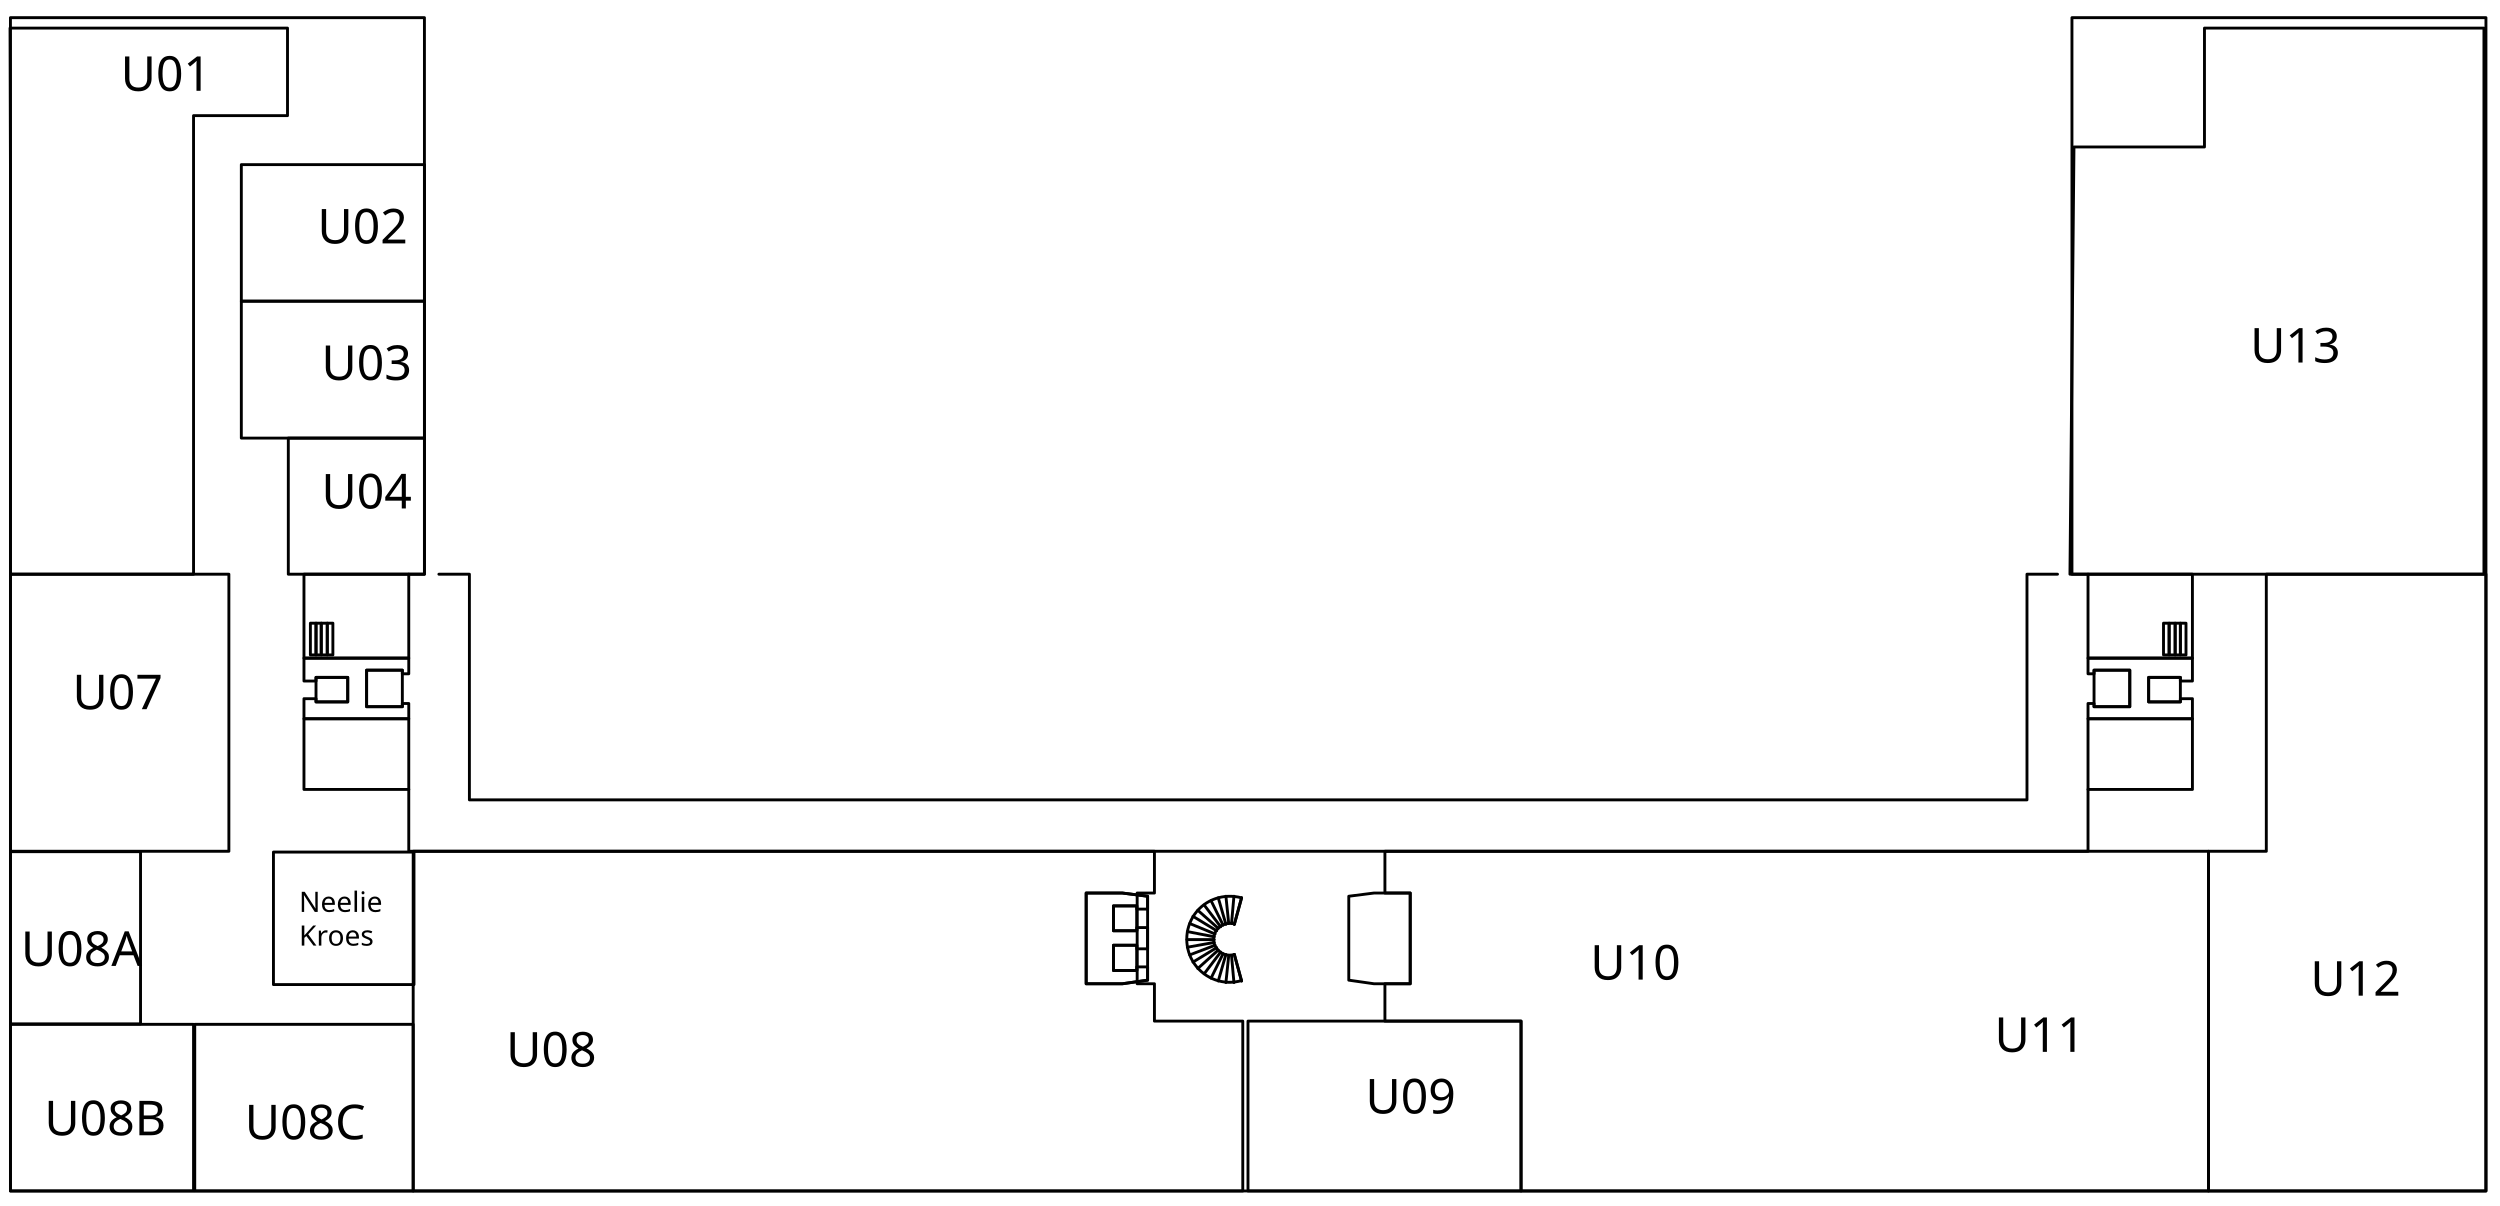
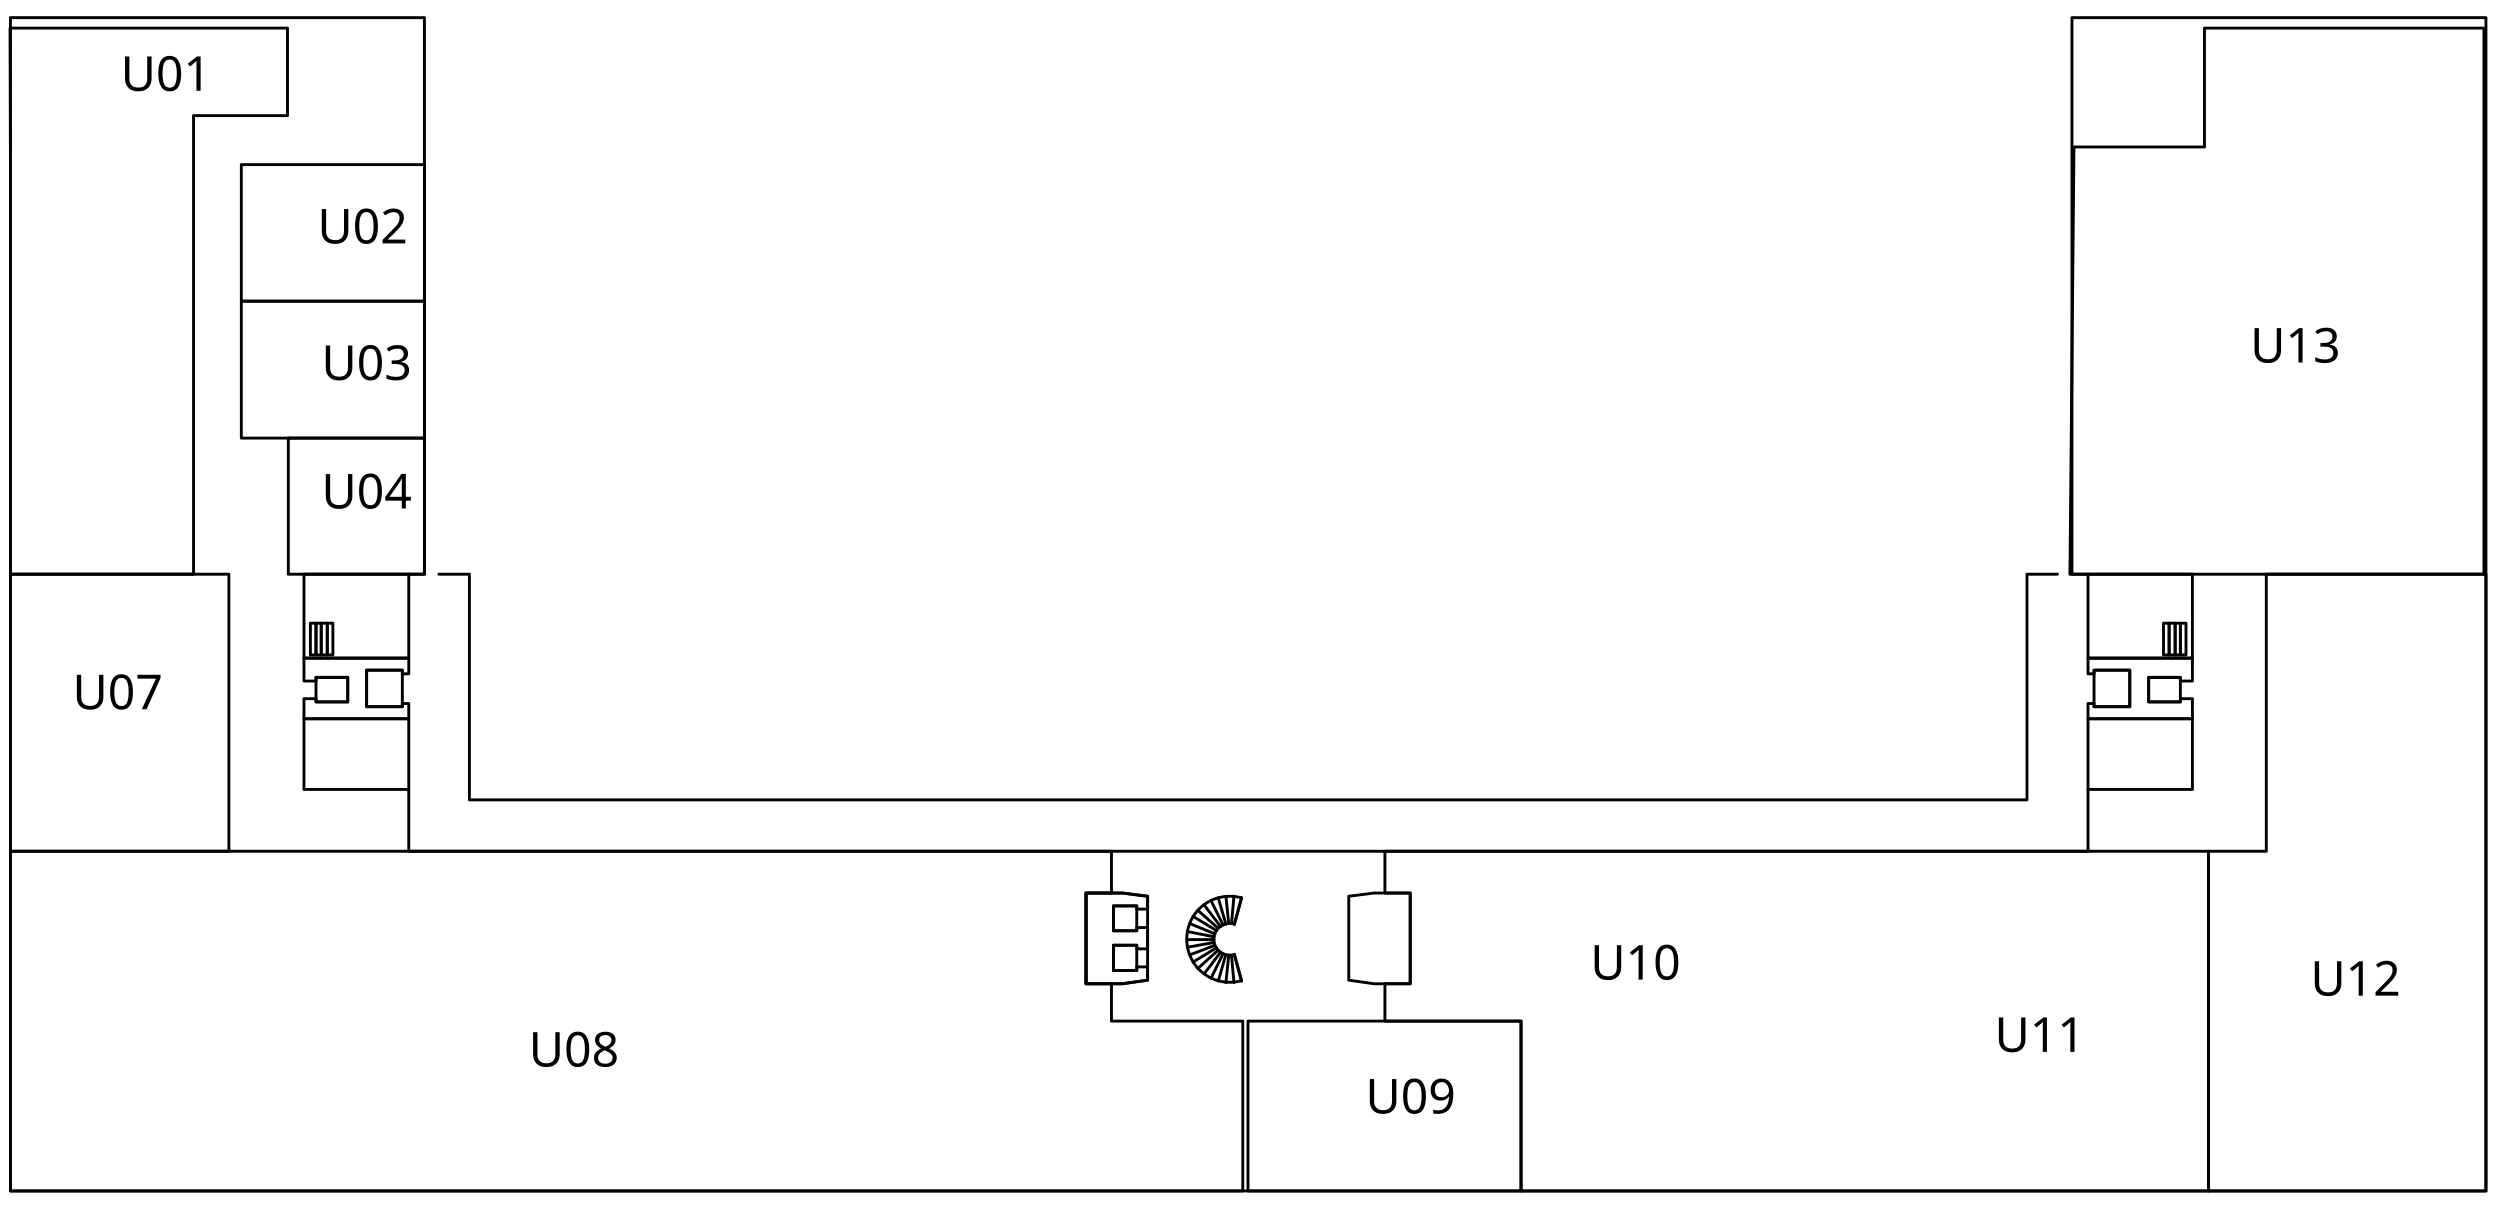
<svg xmlns="http://www.w3.org/2000/svg" version="1.1" id="Layer_1" x="0px" y="0px" viewBox="0 0 622.6 300.2" style="enable-background:new 0 0 622.6 300.2;" xml:space="preserve">
  <style type="text/css">
	.st0{fill:none;stroke:#000000;stroke-width:0.72;stroke-linecap:round;stroke-linejoin:round;stroke-miterlimit:10;}
	.st1{font-family:'ArialMT';}
	.st2{font-size:12px;}
- 	.st3{font-size:7px;}
</style>
  <g id="outline">
    <polyline class="st0" points="544.4,155.2 543,155.2 543,163.1 544.4,163.1 544.4,155.2  " />
    <polyline class="st0" points="543,155.2 541.7,155.2 541.7,163.1 543,163.1 543,155.2  " />
    <polyline class="st0" points="541.7,155.2 540.2,155.2 540.2,163.1 541.7,163.1 541.7,155.2  " />
    <polyline class="st0" points="540.2,155.2 538.8,155.2 538.8,163.1 540.2,163.1 540.2,155.2  " />
    <polyline class="st0" points="277.3,225.6 283.1,225.6 283.1,231.8 277.3,231.8 277.3,225.6  " />
    <polyline class="st0" points="535.1,168.7 543,168.7 543,174.8 535.1,174.8 535.1,168.7  " />
    <polyline class="st0" points="530.4,166.9 521.5,166.9 521.5,176 530.4,176 530.4,166.9  " />
    <line class="st0" x1="307.4" y1="230.2" x2="309.2" y2="223.6" />
    <line class="st0" x1="307.4" y1="237.7" x2="309.2" y2="244.3" />
    <line class="st0" x1="307.4" y1="230.2" x2="309.2" y2="223.6" />
    <line class="st0" x1="306.7" y1="230" x2="307.3" y2="223.2" />
    <line class="st0" x1="306" y1="230" x2="305.3" y2="223.2" />
    <line class="st0" x1="305.3" y1="230.2" x2="303.4" y2="223.6" />
    <line class="st0" x1="304.6" y1="230.4" x2="301.6" y2="224.3" />
    <line class="st0" x1="304" y1="230.8" x2="299.9" y2="225.4" />
    <line class="st0" x1="303.4" y1="231.2" x2="298.3" y2="226.7" />
    <line class="st0" x1="303" y1="231.8" x2="297.1" y2="228.2" />
    <line class="st0" x1="302.6" y1="232.6" x2="296.3" y2="230" />
    <line class="st0" x1="302.4" y1="233.3" x2="295.7" y2="232" />
    <line class="st0" x1="302.4" y1="234" x2="295.6" y2="234" />
    <line class="st0" x1="302.4" y1="234.7" x2="295.7" y2="235.9" />
    <line class="st0" x1="302.6" y1="235.4" x2="296.3" y2="237.8" />
    <line class="st0" x1="303" y1="236" x2="297.1" y2="239.6" />
    <line class="st0" x1="303.4" y1="236.6" x2="298.3" y2="241.2" />
    <line class="st0" x1="304" y1="237.1" x2="299.9" y2="242.5" />
    <line class="st0" x1="304.6" y1="237.5" x2="301.6" y2="243.6" />
    <line class="st0" x1="305.3" y1="237.7" x2="303.4" y2="244.3" />
    <line class="st0" x1="306" y1="238" x2="305.3" y2="244.7" />
    <line class="st0" x1="306.7" y1="238" x2="307.3" y2="244.7" />
    <line class="st0" x1="307.4" y1="237.7" x2="309.2" y2="244.3" />
    <path class="st0" d="M307.4,230.1c-1.6-0.5-3.4,0.2-4.4,1.5c-1,1.4-1,3.3,0,4.6c1,1.4,2.7,2,4.4,1.5" />
    <path class="st0" d="M309.2,223.6c-4.4-1.2-9.1,0.4-11.7,4.1c-2.6,3.7-2.6,8.7,0,12.4s7.3,5.4,11.7,4.1" />
    <polyline class="st0" points="335.9,244.1 342.2,245 351.2,245 351.2,222.4 342.2,222.4 335.9,223.2 335.9,244.1  " />
    <polyline class="st0" points="543,168.7 543,169.6 546,169.6 546,163.9 520,163.9 520,167.8 521.5,167.8 521.5,166.9 530.4,166.9    530.4,176 521.5,176 521.5,175.2 520,175.2 520,179 546,179 546,174 543,174 543,174.8 535.1,174.8 535.1,168.7 543,168.7  " />
    <polyline class="st0" points="277.3,241.7 283.1,241.7 283.1,235.4 277.3,235.4 277.3,241.7  " />
    <polyline class="st0" points="285.8,226.4 285.8,223.2 279.5,222.4 270.5,222.4 270.5,245 279.5,245 285.8,244.1 285.8,240.8    283.1,240.8 283.1,241.7 277.3,241.7 277.3,235.4 283.1,235.4 283.1,236.3 285.8,236.3 285.8,231 283.1,231 283.1,231.8    277.3,231.8 277.3,225.6 283.1,225.6 283.1,226.4 285.8,226.4  " />
    <polyline class="st0" points="520,196.6 546,196.6 546,179 520,179 520,196.6  " />
    <polyline class="st0" points="520,163.9 546,163.9 546,143 520,143 520,163.9  " />
    <polyline class="st0" points="77.3,155.2 78.7,155.2 78.7,163.1 77.3,163.1 77.3,155.2  " />
    <polyline class="st0" points="78.7,155.2 80,155.2 80,163.1 78.7,163.1 78.7,155.2  " />
    <polyline class="st0" points="80,155.2 81.5,155.2 81.5,163.1 80,163.1 80,155.2  " />
    <polyline class="st0" points="81.5,155.2 82.9,155.2 82.9,163.1 81.5,163.1 81.5,155.2  " />
    <polyline class="st0" points="86.6,168.7 78.7,168.7 78.7,174.8 86.6,174.8 86.6,168.7  " />
    <polyline class="st0" points="91.3,166.9 100.2,166.9 100.2,176 91.3,176 91.3,166.9  " />
    <polyline class="st0" points="285.8,244.1 279.5,245 270.5,245 270.5,222.4 279.5,222.4 285.8,223.2 285.8,244.1  " />
    <polyline class="st0" points="101.8,196.6 101.8,212 520,212 520,196.6  " />
    <polyline class="st0" points="78.7,168.7 78.7,169.6 75.7,169.6 75.7,163.9 101.8,163.9 101.8,167.8 100.2,167.8 100.2,166.9    91.3,166.9 91.3,176 100.2,176 100.2,175.2 101.8,175.2 101.8,179 75.7,179 75.7,174 78.7,174 78.7,174.8 86.6,174.8 86.6,168.7    78.7,168.7  " />
    <polyline class="st0" points="101.8,196.6 75.7,196.6 75.7,179 101.8,179 101.8,196.6  " />
    <polyline class="st0" points="101.8,163.9 75.7,163.9 75.7,143 101.8,143 101.8,163.9  " />
    <polyline class="st0" points="512.4,143 504.8,143 504.8,199.2 116.9,199.2 116.9,143 109.3,143  " />
    <polyline class="st0" points="520,143 516,143 516,4.4 619.1,4.4 619.1,296.6 2.6,296.6 2.6,4.4 105.7,4.4 105.7,143 101.8,143     " />
  </g>
  <g id="F4U12">
    <polyline class="st0" points="564.4,143 564.4,212 550,212 550,296.6 619.1,296.6 619.1,143 564.4,143  " />
    <text transform="matrix(1 0 0 1 575.3926 247.9536)" class="st1 st2">U12</text>
  </g>
  <g id="F4U10U11">
    <text transform="matrix(1 0 0 1 496.7266 261.9534)" class="st1 st2">U11</text>
    <text transform="matrix(1 0 0 1 396.0596 243.9536)" class="st1 st2">U10</text>
    <polygon class="st0" points="448,212 344.9,212 344.9,222.4 351.2,222.4 351.2,245 344.9,245 344.9,254.3 378.8,254.3 378.8,296.6    448,296.6 550,296.6 550,212  " />
  </g>
  <g id="F4U13">
    <polygon class="st0" points="549,36.6 549,7 618.6,7 618.6,143 515.5,143 516.5,36.6  " />
    <text transform="matrix(1 0 0 1 560.3931 90.2874)" class="st1 st2">U13</text>
  </g>
  <g id="F4U09">
    <polyline class="st0" points="310.8,254.3 378.8,254.3 378.8,296.6 310.8,296.6 310.8,254.3  " />
    <text transform="matrix(1 0 0 1 340.0596 277.2874)" class="st1 st2">U09</text>
  </g>
  <g id="F4U08">
-     <polyline class="st0" points="102.9,212 287.5,212 287.5,222.4 283.2,222.4 283.2,245 287.5,245 287.5,254.3 309.5,254.3    309.5,296.6 102.9,296.6 102.9,212  " />
-     <text transform="matrix(1 0 0 1 126.0596 265.6204)" class="st1 st2">U08</text>
+     <polyline class="st0" points="2.6,212 276.8,212 276.8,222.4 270.4,222.4 270.4,245 276.8,245 276.8,254.3 309.5,254.3    309.5,296.6 2.6,296.6 2.6,212  " />
+     <text transform="matrix(1 0 0 1 131.6908 265.6205)" class="st1 st2">U08</text>
  </g>
  <g id="F4U01">
    <text transform="matrix(1 0 0 1 30.0596 22.6204)" class="st1 st2">U01</text>
    <polygon class="st0" points="2.5,7 2.6,41 2.6,75 2.6,109.1 2.6,143 48.2,143 48.2,109.1 48.2,75 48.2,41 48.2,28.8 71.6,28.8    71.6,7  " />
  </g>
  <g id="F4U02">
    <polyline class="st0" points="105.7,41 60.1,41 60.1,75 105.7,75 105.7,41  " />
    <text transform="matrix(1 0 0 1 79.0596 60.6204)" class="st1 st2">U02</text>
  </g>
  <g id="F4U03">
    <polyline class="st0" points="60.1,75 105.7,75 105.7,109.1 60.1,109.1 60.1,75  " />
    <text transform="matrix(1 0 0 1 80.0596 94.6204)" class="st1 st2">U03</text>
  </g>
  <g id="F4U04">
    <polyline class="st0" points="71.8,109.1 105.7,109.1 105.7,143 71.8,143 71.8,109.1  " />
    <text transform="matrix(1 0 0 1 80.0596 126.6204)" class="st1 st2">U04</text>
  </g>
  <g id="F4U07">
    <polyline class="st0" points="57,143 2.6,143 2.6,212 57,212 57,143  " />
    <text transform="matrix(1 0 0 1 18.0596 176.6206)" class="st1 st2">U07</text>
  </g>
-   <g id="F4U08B">
-     <polyline class="st0" points="48.2,255.1 2.6,255.1 2.6,296.6 48.2,296.6 48.2,255.1  " />
-     <text transform="matrix(1 0 0 1 11.0596 282.7205)" class="st1 st2">U08B</text>
-   </g>
-   <g id="F4U08C">
-     <polyline class="st0" points="102.9,255.1 48.5,255.1 48.5,296.6 102.9,296.6 102.9,255.1  " />
-     <text transform="matrix(1 0 0 1 60.9597 283.7205)" class="st1 st2">U08C</text>
-   </g>
-   <g id="F4U08A">
-     <rect x="2.6" y="212.1" class="st0" width="32.4" height="42.9" />
-     <text transform="matrix(1 0 0 1 5.2263 240.5498)" class="st1 st2">U08A</text>
-   </g>
-   <g id="F4NK">
-     <rect x="68.1" y="212.2" class="st0" width="35" height="33" />
-     <text transform="matrix(1 0 0 1 74.4785 227.1003)" class="st1 st3">Neelie</text>
-     <text transform="matrix(1 0 0 1 74.4785 235.5005)" class="st1 st3">Kroes</text>
-   </g>
</svg>
